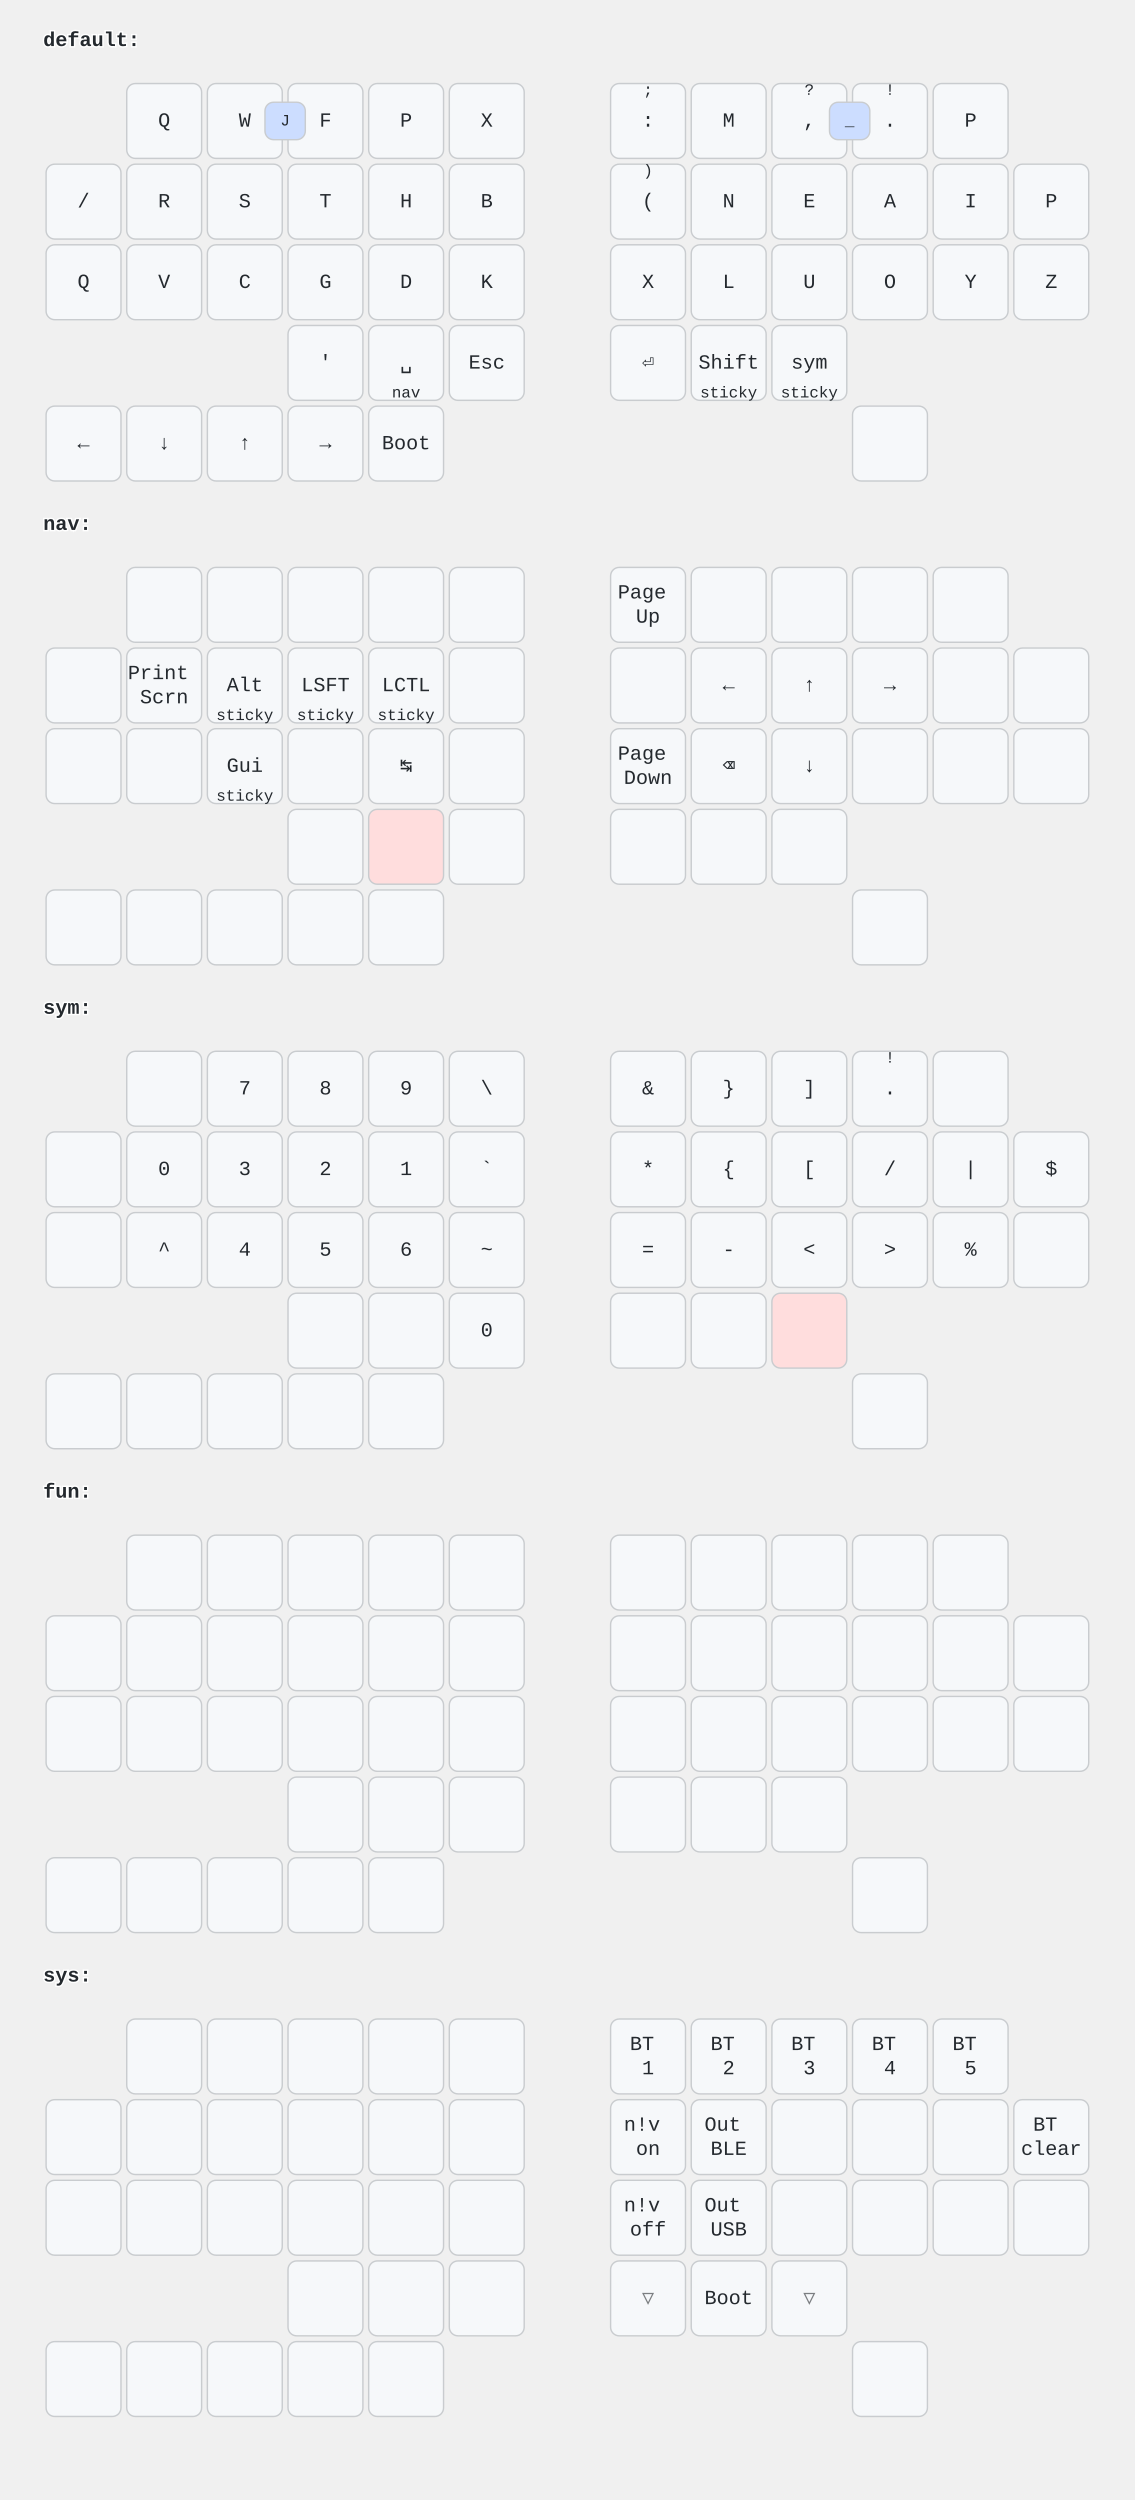
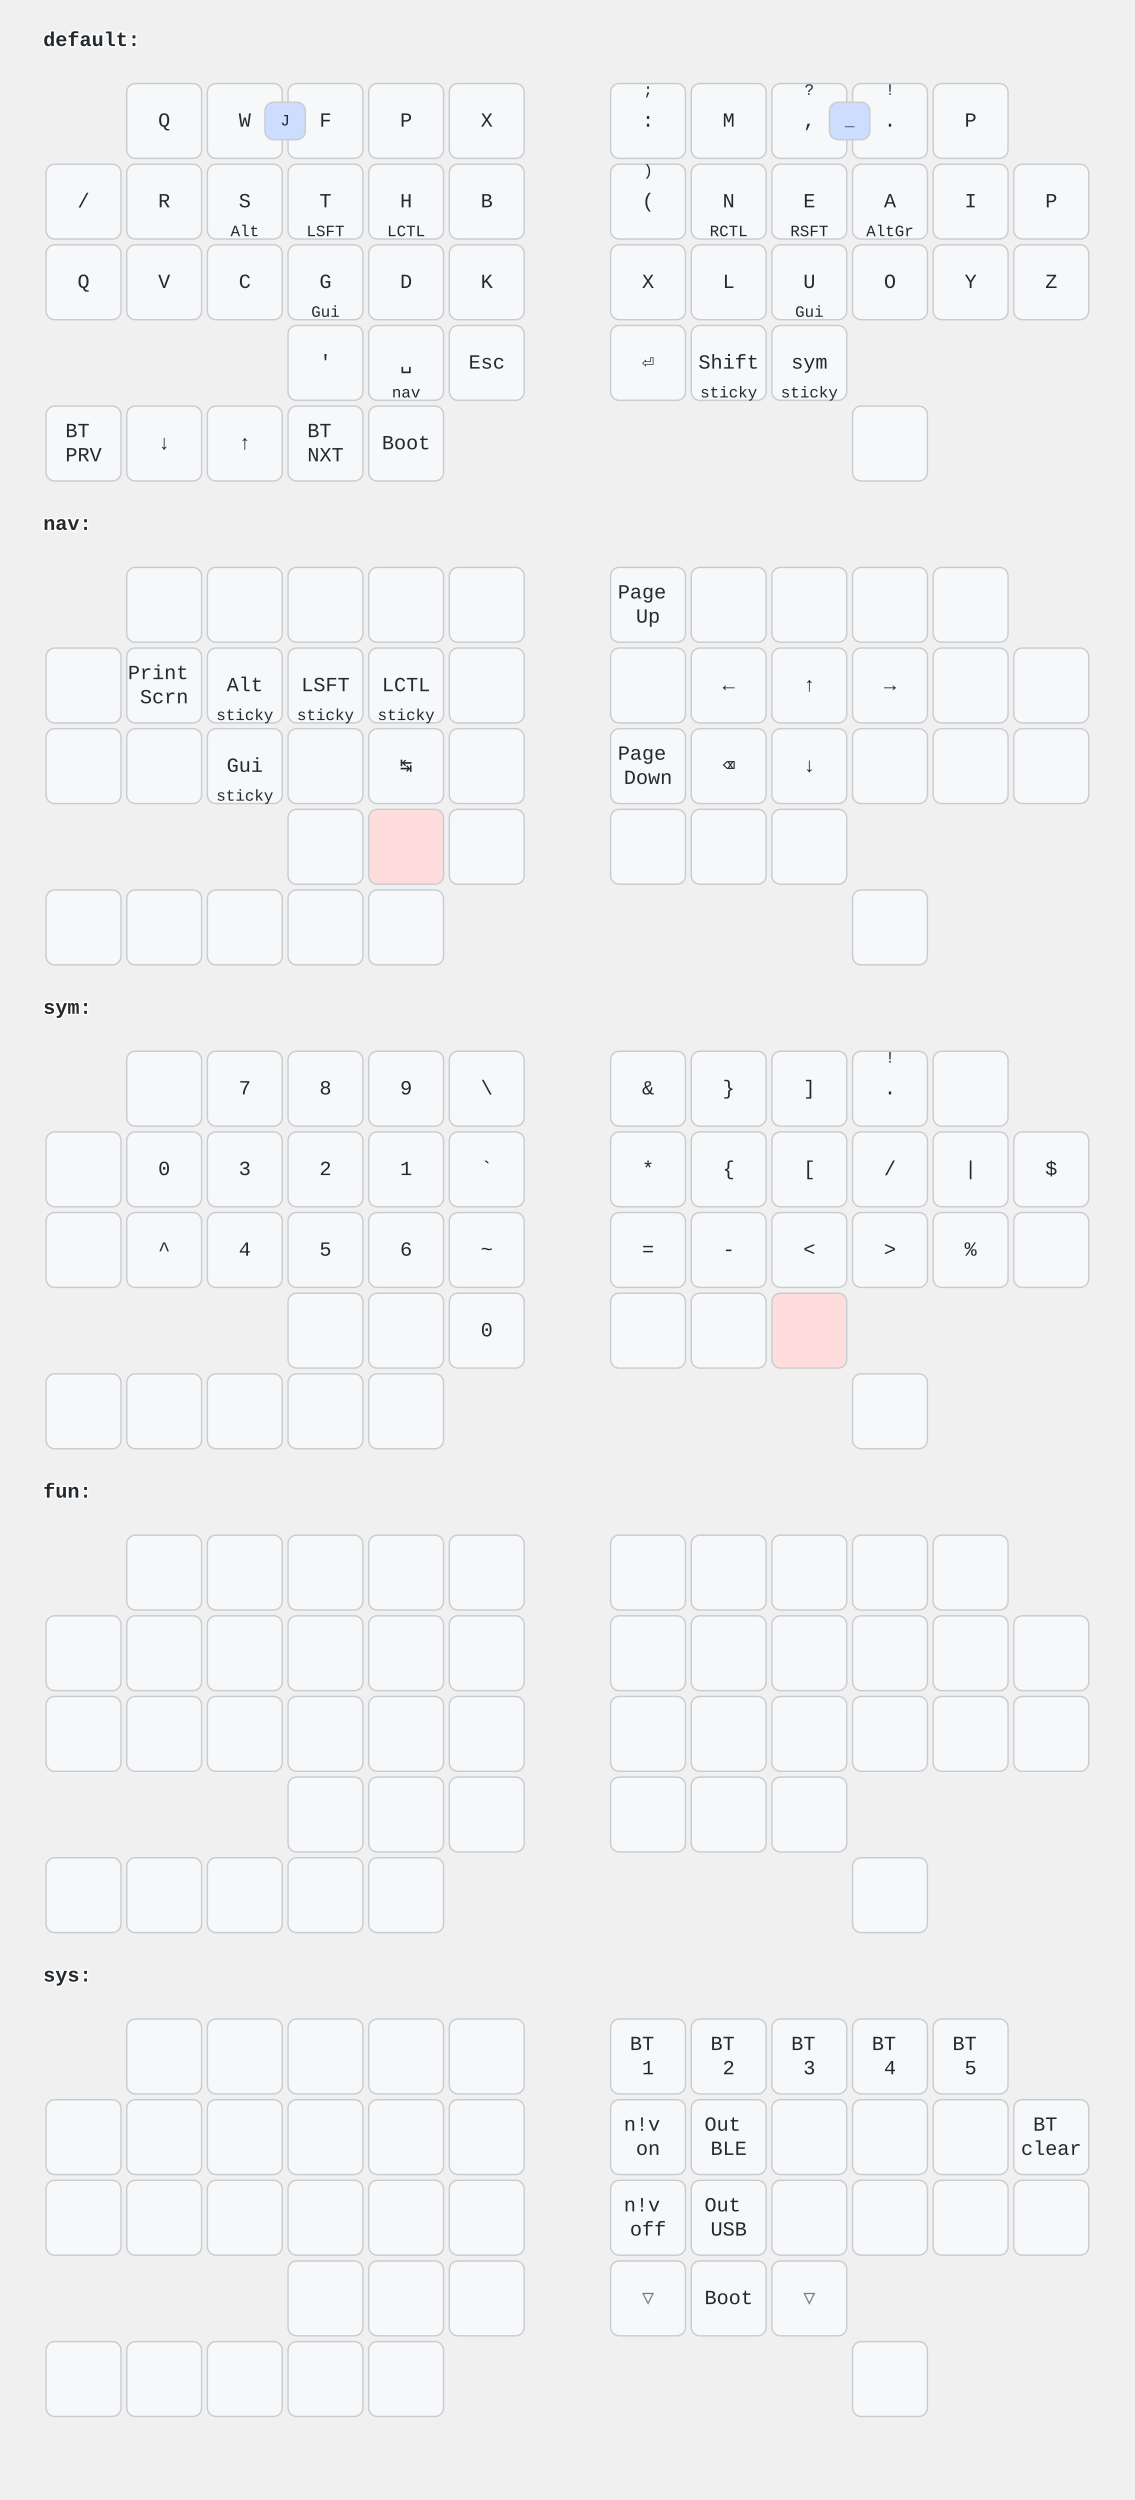
<svg xmlns="http://www.w3.org/2000/svg" width="788" height="1736" viewBox="0 0 788 1736" class="keymap">
  <style>/* inherit to force styles through use tags */
svg path {
    fill: inherit;
}

/* font and background color specifications */
svg.keymap {
    font-family: SFMono-Regular,Consolas,Liberation Mono,Menlo,monospace;
    font-size: 14px;
    font-kerning: normal;
    text-rendering: optimizeLegibility;
    fill: #24292e;
}

/* default key styling */
rect.key {
    fill: #f6f8fa;
}

rect.key, rect.combo {
    stroke: #c9cccf;
    stroke-width: 1;
}

/* default key side styling, only used is draw_key_sides is set */
rect.side {
    filter: brightness(90%);
}

/* color accent for combo boxes */
rect.combo, rect.combo-separate {
    fill: #cdf;
}

/* color accent for held keys */
rect.held, rect.combo.held {
    fill: #fdd;
}

/* color accent for ghost (optional) keys */
rect.ghost, rect.combo.ghost {
    stroke-dasharray: 4, 4;
    stroke-width: 2;
}

text {
    text-anchor: middle;
    dominant-baseline: middle;
}

/* styling for layer labels */
text.label {
    font-weight: bold;
    text-anchor: start;
    stroke: white;
    stroke-width: 2;
    paint-order: stroke;
}

/* styling for combo tap, and key hold/shifted label text */
text.combo, text.hold, text.shifted {
    font-size: 11px;
}

text.hold {
    text-anchor: middle;
    dominant-baseline: auto;
}

text.shifted {
    text-anchor: middle;
    dominant-baseline: hanging;
}

/* styling for hold/shifted label text in combo box */
text.combo.hold, text.combo.shifted {
    font-size: 8px;
}

/* lighter symbol for transparent keys */
text.trans {
    fill: #7b7e81;
}

/* styling for combo dendrons */
path.combo {
    stroke-width: 1;
    stroke: gray;
    fill: none;
}

/* Start Tabler Icons Cleanup */
/* cannot use height/width with glyphs */
.icon-tabler &gt; path {
    fill: inherit;
    stroke: inherit;
    stroke-width: 2;
}
/* hide tabler's default box */
.icon-tabler &gt; path[stroke="none"][fill="none"] {
    visibility: hidden;
}
/* End Tabler Icons Cleanup */
</style>
  <g transform="translate(30, 0)" class="layer-default">
    <text x="0" y="28" class="label">default:</text>
    <g transform="translate(0, 56)">
      <g transform="translate(84, 28)" class="key keypos-0">
        <rect rx="6" ry="6" x="-26" y="-26" width="52" height="52" class="key" />
        <text x="0" y="0" class="key tap">Q</text>
      </g>
      <g transform="translate(140, 28)" class="key keypos-1">
        <rect rx="6" ry="6" x="-26" y="-26" width="52" height="52" class="key" />
        <text x="0" y="0" class="key tap">W</text>
      </g>
      <g transform="translate(196, 28)" class="key keypos-2">
        <rect rx="6" ry="6" x="-26" y="-26" width="52" height="52" class="key" />
        <text x="0" y="0" class="key tap">F</text>
      </g>
      <g transform="translate(252, 28)" class="key keypos-3">
        <rect rx="6" ry="6" x="-26" y="-26" width="52" height="52" class="key" />
        <text x="0" y="0" class="key tap">P</text>
      </g>
      <g transform="translate(308, 28)" class="key keypos-4">
        <rect rx="6" ry="6" x="-26" y="-26" width="52" height="52" class="key" />
        <text x="0" y="0" class="key tap">X</text>
      </g>
      <g transform="translate(420, 28)" class="key keypos-5">
        <rect rx="6" ry="6" x="-26" y="-26" width="52" height="52" class="key" />
        <text x="0" y="0" class="key tap">:</text>
        <text x="0" y="-24" class="key shifted">;</text>
      </g>
      <g transform="translate(476, 28)" class="key keypos-6">
        <rect rx="6" ry="6" x="-26" y="-26" width="52" height="52" class="key" />
        <text x="0" y="0" class="key tap">M</text>
      </g>
      <g transform="translate(532, 28)" class="key keypos-7">
        <rect rx="6" ry="6" x="-26" y="-26" width="52" height="52" class="key" />
        <text x="0" y="0" class="key tap">,</text>
        <text x="0" y="-24" class="key shifted">?</text>
      </g>
      <g transform="translate(588, 28)" class="key keypos-8">
        <rect rx="6" ry="6" x="-26" y="-26" width="52" height="52" class="key" />
        <text x="0" y="0" class="key tap">.</text>
        <text x="0" y="-24" class="key shifted">!</text>
      </g>
      <g transform="translate(644, 28)" class="key keypos-9">
        <rect rx="6" ry="6" x="-26" y="-26" width="52" height="52" class="key" />
        <text x="0" y="0" class="key tap">P</text>
      </g>
      <g transform="translate(28, 84)" class="key keypos-10">
        <rect rx="6" ry="6" x="-26" y="-26" width="52" height="52" class="key" />
        <text x="0" y="0" class="key tap">/</text>
      </g>
      <g transform="translate(84, 84)" class="key keypos-11">
        <rect rx="6" ry="6" x="-26" y="-26" width="52" height="52" class="key" />
        <text x="0" y="0" class="key tap">R</text>
      </g>
      <g transform="translate(140, 84)" class="key keypos-12">
        <rect rx="6" ry="6" x="-26" y="-26" width="52" height="52" class="key" />
        <text x="0" y="0" class="key tap">S</text>
+         <text x="0" y="24" class="key hold">Alt</text>
      </g>
      <g transform="translate(196, 84)" class="key keypos-13">
        <rect rx="6" ry="6" x="-26" y="-26" width="52" height="52" class="key" />
        <text x="0" y="0" class="key tap">T</text>
+         <text x="0" y="24" class="key hold">LSFT</text>
      </g>
      <g transform="translate(252, 84)" class="key keypos-14">
        <rect rx="6" ry="6" x="-26" y="-26" width="52" height="52" class="key" />
        <text x="0" y="0" class="key tap">H</text>
+         <text x="0" y="24" class="key hold">LCTL</text>
      </g>
      <g transform="translate(308, 84)" class="key keypos-15">
        <rect rx="6" ry="6" x="-26" y="-26" width="52" height="52" class="key" />
        <text x="0" y="0" class="key tap">B</text>
      </g>
      <g transform="translate(420, 84)" class="key keypos-16">
        <rect rx="6" ry="6" x="-26" y="-26" width="52" height="52" class="key" />
        <text x="0" y="0" class="key tap">(</text>
        <text x="0" y="-24" class="key shifted">)</text>
      </g>
      <g transform="translate(476, 84)" class="key keypos-17">
        <rect rx="6" ry="6" x="-26" y="-26" width="52" height="52" class="key" />
        <text x="0" y="0" class="key tap">N</text>
+         <text x="0" y="24" class="key hold">RCTL</text>
      </g>
      <g transform="translate(532, 84)" class="key keypos-18">
        <rect rx="6" ry="6" x="-26" y="-26" width="52" height="52" class="key" />
        <text x="0" y="0" class="key tap">E</text>
+         <text x="0" y="24" class="key hold">RSFT</text>
      </g>
      <g transform="translate(588, 84)" class="key keypos-19">
        <rect rx="6" ry="6" x="-26" y="-26" width="52" height="52" class="key" />
        <text x="0" y="0" class="key tap">A</text>
+         <text x="0" y="24" class="key hold">AltGr</text>
      </g>
      <g transform="translate(644, 84)" class="key keypos-20">
        <rect rx="6" ry="6" x="-26" y="-26" width="52" height="52" class="key" />
        <text x="0" y="0" class="key tap">I</text>
      </g>
      <g transform="translate(700, 84)" class="key keypos-21">
        <rect rx="6" ry="6" x="-26" y="-26" width="52" height="52" class="key" />
        <text x="0" y="0" class="key tap">P</text>
      </g>
      <g transform="translate(28, 140)" class="key keypos-22">
        <rect rx="6" ry="6" x="-26" y="-26" width="52" height="52" class="key" />
        <text x="0" y="0" class="key tap">Q</text>
      </g>
      <g transform="translate(84, 140)" class="key keypos-23">
        <rect rx="6" ry="6" x="-26" y="-26" width="52" height="52" class="key" />
        <text x="0" y="0" class="key tap">V</text>
      </g>
      <g transform="translate(140, 140)" class="key keypos-24">
        <rect rx="6" ry="6" x="-26" y="-26" width="52" height="52" class="key" />
        <text x="0" y="0" class="key tap">C</text>
      </g>
      <g transform="translate(196, 140)" class="key keypos-25">
        <rect rx="6" ry="6" x="-26" y="-26" width="52" height="52" class="key" />
        <text x="0" y="0" class="key tap">G</text>
+         <text x="0" y="24" class="key hold">Gui</text>
      </g>
      <g transform="translate(252, 140)" class="key keypos-26">
        <rect rx="6" ry="6" x="-26" y="-26" width="52" height="52" class="key" />
        <text x="0" y="0" class="key tap">D</text>
      </g>
      <g transform="translate(308, 140)" class="key keypos-27">
        <rect rx="6" ry="6" x="-26" y="-26" width="52" height="52" class="key" />
        <text x="0" y="0" class="key tap">K</text>
      </g>
      <g transform="translate(420, 140)" class="key keypos-28">
        <rect rx="6" ry="6" x="-26" y="-26" width="52" height="52" class="key" />
        <text x="0" y="0" class="key tap">X</text>
      </g>
      <g transform="translate(476, 140)" class="key keypos-29">
        <rect rx="6" ry="6" x="-26" y="-26" width="52" height="52" class="key" />
        <text x="0" y="0" class="key tap">L</text>
      </g>
      <g transform="translate(532, 140)" class="key keypos-30">
        <rect rx="6" ry="6" x="-26" y="-26" width="52" height="52" class="key" />
        <text x="0" y="0" class="key tap">U</text>
+         <text x="0" y="24" class="key hold">Gui</text>
      </g>
      <g transform="translate(588, 140)" class="key keypos-31">
        <rect rx="6" ry="6" x="-26" y="-26" width="52" height="52" class="key" />
        <text x="0" y="0" class="key tap">O</text>
      </g>
      <g transform="translate(644, 140)" class="key keypos-32">
        <rect rx="6" ry="6" x="-26" y="-26" width="52" height="52" class="key" />
        <text x="0" y="0" class="key tap">Y</text>
      </g>
      <g transform="translate(700, 140)" class="key keypos-33">
        <rect rx="6" ry="6" x="-26" y="-26" width="52" height="52" class="key" />
        <text x="0" y="0" class="key tap">Z</text>
      </g>
      <g transform="translate(196, 196)" class="key keypos-34">
        <rect rx="6" ry="6" x="-26" y="-26" width="52" height="52" class="key" />
        <text x="0" y="0" class="key tap">'</text>
      </g>
      <g transform="translate(252, 196)" class="key keypos-35">
        <rect rx="6" ry="6" x="-26" y="-26" width="52" height="52" class="key" />
        <text x="0" y="0" class="key tap">␣</text>
        <text x="0" y="24" class="key hold">nav</text>
      </g>
      <g transform="translate(308, 196)" class="key keypos-36">
        <rect rx="6" ry="6" x="-26" y="-26" width="52" height="52" class="key" />
        <text x="0" y="0" class="key tap">Esc</text>
      </g>
      <g transform="translate(420, 196)" class="key keypos-37">
        <rect rx="6" ry="6" x="-26" y="-26" width="52" height="52" class="key" />
        <text x="0" y="0" class="key tap">⏎</text>
      </g>
      <g transform="translate(476, 196)" class="key keypos-38">
        <rect rx="6" ry="6" x="-26" y="-26" width="52" height="52" class="key" />
        <text x="0" y="0" class="key tap">Shift</text>
        <text x="0" y="24" class="key hold">sticky</text>
      </g>
      <g transform="translate(532, 196)" class="key keypos-39">
        <rect rx="6" ry="6" x="-26" y="-26" width="52" height="52" class="key" />
        <text x="0" y="0" class="key tap">sym</text>
        <text x="0" y="24" class="key hold">sticky</text>
      </g>
      <g transform="translate(28, 252)" class="key keypos-40">
        <rect rx="6" ry="6" x="-26" y="-26" width="52" height="52" class="key" />
-         <text x="0" y="0" class="key tap">←</text>
+         <text x="0" y="0" class="key tap">
+           <tspan x="0" dy="-0.6em">BT</tspan>
+           <tspan x="0" dy="1.2em">PRV</tspan>
+         </text>
      </g>
      <g transform="translate(84, 252)" class="key keypos-41">
        <rect rx="6" ry="6" x="-26" y="-26" width="52" height="52" class="key" />
        <text x="0" y="0" class="key tap">↓</text>
      </g>
      <g transform="translate(140, 252)" class="key keypos-42">
        <rect rx="6" ry="6" x="-26" y="-26" width="52" height="52" class="key" />
        <text x="0" y="0" class="key tap">↑</text>
      </g>
      <g transform="translate(196, 252)" class="key keypos-43">
        <rect rx="6" ry="6" x="-26" y="-26" width="52" height="52" class="key" />
-         <text x="0" y="0" class="key tap">→</text>
+         <text x="0" y="0" class="key tap">
+           <tspan x="0" dy="-0.6em">BT</tspan>
+           <tspan x="0" dy="1.2em">NXT</tspan>
+         </text>
      </g>
      <g transform="translate(252, 252)" class="key keypos-44">
        <rect rx="6" ry="6" x="-26" y="-26" width="52" height="52" class="key" />
        <text x="0" y="0" class="key tap">Boot</text>
      </g>
      <g transform="translate(588, 252)" class="key keypos-45">
        <rect rx="6" ry="6" x="-26" y="-26" width="52" height="52" class="key" />
      </g>
      <g class="combo combopos-0">
        <rect rx="6" ry="6" x="154" y="15" width="28" height="26" class="combo" />
        <text x="168" y="28" class="combo tap">J</text>
      </g>
      <g class="combo combopos-1">
        <rect rx="6" ry="6" x="546" y="15" width="28" height="26" class="combo" />
        <text x="560" y="28" class="combo tap">_</text>
      </g>
    </g>
  </g>
  <g transform="translate(30, 336)" class="layer-nav">
    <text x="0" y="28" class="label">nav:</text>
    <g transform="translate(0, 56)">
      <g transform="translate(84, 28)" class="key keypos-0">
        <rect rx="6" ry="6" x="-26" y="-26" width="52" height="52" class="key" />
      </g>
      <g transform="translate(140, 28)" class="key keypos-1">
        <rect rx="6" ry="6" x="-26" y="-26" width="52" height="52" class="key" />
      </g>
      <g transform="translate(196, 28)" class="key keypos-2">
        <rect rx="6" ry="6" x="-26" y="-26" width="52" height="52" class="key" />
      </g>
      <g transform="translate(252, 28)" class="key keypos-3">
        <rect rx="6" ry="6" x="-26" y="-26" width="52" height="52" class="key" />
      </g>
      <g transform="translate(308, 28)" class="key keypos-4">
        <rect rx="6" ry="6" x="-26" y="-26" width="52" height="52" class="key" />
      </g>
      <g transform="translate(420, 28)" class="key keypos-5">
        <rect rx="6" ry="6" x="-26" y="-26" width="52" height="52" class="key" />
        <text x="0" y="0" class="key tap">
          <tspan x="0" dy="-0.6em">Page</tspan>
          <tspan x="0" dy="1.2em">Up</tspan>
        </text>
      </g>
      <g transform="translate(476, 28)" class="key keypos-6">
        <rect rx="6" ry="6" x="-26" y="-26" width="52" height="52" class="key" />
      </g>
      <g transform="translate(532, 28)" class="key keypos-7">
        <rect rx="6" ry="6" x="-26" y="-26" width="52" height="52" class="key" />
      </g>
      <g transform="translate(588, 28)" class="key keypos-8">
        <rect rx="6" ry="6" x="-26" y="-26" width="52" height="52" class="key" />
      </g>
      <g transform="translate(644, 28)" class="key keypos-9">
        <rect rx="6" ry="6" x="-26" y="-26" width="52" height="52" class="key" />
      </g>
      <g transform="translate(28, 84)" class="key keypos-10">
        <rect rx="6" ry="6" x="-26" y="-26" width="52" height="52" class="key" />
      </g>
      <g transform="translate(84, 84)" class="key keypos-11">
        <rect rx="6" ry="6" x="-26" y="-26" width="52" height="52" class="key" />
        <text x="0" y="0" class="key tap">
          <tspan x="0" dy="-0.6em">Print</tspan>
          <tspan x="0" dy="1.2em">Scrn</tspan>
        </text>
      </g>
      <g transform="translate(140, 84)" class="key keypos-12">
        <rect rx="6" ry="6" x="-26" y="-26" width="52" height="52" class="key" />
        <text x="0" y="0" class="key tap">Alt</text>
        <text x="0" y="24" class="key hold">sticky</text>
      </g>
      <g transform="translate(196, 84)" class="key keypos-13">
        <rect rx="6" ry="6" x="-26" y="-26" width="52" height="52" class="key" />
        <text x="0" y="0" class="key tap">LSFT</text>
        <text x="0" y="24" class="key hold">sticky</text>
      </g>
      <g transform="translate(252, 84)" class="key keypos-14">
        <rect rx="6" ry="6" x="-26" y="-26" width="52" height="52" class="key" />
        <text x="0" y="0" class="key tap">LCTL</text>
        <text x="0" y="24" class="key hold">sticky</text>
      </g>
      <g transform="translate(308, 84)" class="key keypos-15">
        <rect rx="6" ry="6" x="-26" y="-26" width="52" height="52" class="key" />
      </g>
      <g transform="translate(420, 84)" class="key keypos-16">
        <rect rx="6" ry="6" x="-26" y="-26" width="52" height="52" class="key" />
      </g>
      <g transform="translate(476, 84)" class="key keypos-17">
        <rect rx="6" ry="6" x="-26" y="-26" width="52" height="52" class="key" />
        <text x="0" y="0" class="key tap">←</text>
      </g>
      <g transform="translate(532, 84)" class="key keypos-18">
        <rect rx="6" ry="6" x="-26" y="-26" width="52" height="52" class="key" />
        <text x="0" y="0" class="key tap">↑</text>
      </g>
      <g transform="translate(588, 84)" class="key keypos-19">
        <rect rx="6" ry="6" x="-26" y="-26" width="52" height="52" class="key" />
        <text x="0" y="0" class="key tap">→</text>
      </g>
      <g transform="translate(644, 84)" class="key keypos-20">
        <rect rx="6" ry="6" x="-26" y="-26" width="52" height="52" class="key" />
      </g>
      <g transform="translate(700, 84)" class="key keypos-21">
        <rect rx="6" ry="6" x="-26" y="-26" width="52" height="52" class="key" />
      </g>
      <g transform="translate(28, 140)" class="key keypos-22">
        <rect rx="6" ry="6" x="-26" y="-26" width="52" height="52" class="key" />
      </g>
      <g transform="translate(84, 140)" class="key keypos-23">
        <rect rx="6" ry="6" x="-26" y="-26" width="52" height="52" class="key" />
      </g>
      <g transform="translate(140, 140)" class="key keypos-24">
        <rect rx="6" ry="6" x="-26" y="-26" width="52" height="52" class="key" />
        <text x="0" y="0" class="key tap">Gui</text>
        <text x="0" y="24" class="key hold">sticky</text>
      </g>
      <g transform="translate(196, 140)" class="key keypos-25">
        <rect rx="6" ry="6" x="-26" y="-26" width="52" height="52" class="key" />
      </g>
      <g transform="translate(252, 140)" class="key keypos-26">
        <rect rx="6" ry="6" x="-26" y="-26" width="52" height="52" class="key" />
        <text x="0" y="0" class="key tap">↹</text>
      </g>
      <g transform="translate(308, 140)" class="key keypos-27">
        <rect rx="6" ry="6" x="-26" y="-26" width="52" height="52" class="key" />
      </g>
      <g transform="translate(420, 140)" class="key keypos-28">
        <rect rx="6" ry="6" x="-26" y="-26" width="52" height="52" class="key" />
        <text x="0" y="0" class="key tap">
          <tspan x="0" dy="-0.6em">Page</tspan>
          <tspan x="0" dy="1.2em">Down</tspan>
        </text>
      </g>
      <g transform="translate(476, 140)" class="key keypos-29">
        <rect rx="6" ry="6" x="-26" y="-26" width="52" height="52" class="key" />
        <text x="0" y="0" class="key tap">⌫</text>
      </g>
      <g transform="translate(532, 140)" class="key keypos-30">
        <rect rx="6" ry="6" x="-26" y="-26" width="52" height="52" class="key" />
        <text x="0" y="0" class="key tap">↓</text>
      </g>
      <g transform="translate(588, 140)" class="key keypos-31">
        <rect rx="6" ry="6" x="-26" y="-26" width="52" height="52" class="key" />
      </g>
      <g transform="translate(644, 140)" class="key keypos-32">
        <rect rx="6" ry="6" x="-26" y="-26" width="52" height="52" class="key" />
      </g>
      <g transform="translate(700, 140)" class="key keypos-33">
        <rect rx="6" ry="6" x="-26" y="-26" width="52" height="52" class="key" />
      </g>
      <g transform="translate(196, 196)" class="key keypos-34">
        <rect rx="6" ry="6" x="-26" y="-26" width="52" height="52" class="key" />
      </g>
      <g transform="translate(252, 196)" class="key held keypos-35">
        <rect rx="6" ry="6" x="-26" y="-26" width="52" height="52" class="key held" />
      </g>
      <g transform="translate(308, 196)" class="key keypos-36">
        <rect rx="6" ry="6" x="-26" y="-26" width="52" height="52" class="key" />
      </g>
      <g transform="translate(420, 196)" class="key keypos-37">
        <rect rx="6" ry="6" x="-26" y="-26" width="52" height="52" class="key" />
      </g>
      <g transform="translate(476, 196)" class="key keypos-38">
        <rect rx="6" ry="6" x="-26" y="-26" width="52" height="52" class="key" />
      </g>
      <g transform="translate(532, 196)" class="key keypos-39">
        <rect rx="6" ry="6" x="-26" y="-26" width="52" height="52" class="key" />
      </g>
      <g transform="translate(28, 252)" class="key keypos-40">
        <rect rx="6" ry="6" x="-26" y="-26" width="52" height="52" class="key" />
      </g>
      <g transform="translate(84, 252)" class="key keypos-41">
        <rect rx="6" ry="6" x="-26" y="-26" width="52" height="52" class="key" />
      </g>
      <g transform="translate(140, 252)" class="key keypos-42">
        <rect rx="6" ry="6" x="-26" y="-26" width="52" height="52" class="key" />
      </g>
      <g transform="translate(196, 252)" class="key keypos-43">
        <rect rx="6" ry="6" x="-26" y="-26" width="52" height="52" class="key" />
      </g>
      <g transform="translate(252, 252)" class="key keypos-44">
        <rect rx="6" ry="6" x="-26" y="-26" width="52" height="52" class="key" />
      </g>
      <g transform="translate(588, 252)" class="key keypos-45">
        <rect rx="6" ry="6" x="-26" y="-26" width="52" height="52" class="key" />
      </g>
    </g>
  </g>
  <g transform="translate(30, 672)" class="layer-sym">
    <text x="0" y="28" class="label">sym:</text>
    <g transform="translate(0, 56)">
      <g transform="translate(84, 28)" class="key keypos-0">
        <rect rx="6" ry="6" x="-26" y="-26" width="52" height="52" class="key" />
      </g>
      <g transform="translate(140, 28)" class="key keypos-1">
        <rect rx="6" ry="6" x="-26" y="-26" width="52" height="52" class="key" />
        <text x="0" y="0" class="key tap">7</text>
      </g>
      <g transform="translate(196, 28)" class="key keypos-2">
        <rect rx="6" ry="6" x="-26" y="-26" width="52" height="52" class="key" />
        <text x="0" y="0" class="key tap">8</text>
      </g>
      <g transform="translate(252, 28)" class="key keypos-3">
        <rect rx="6" ry="6" x="-26" y="-26" width="52" height="52" class="key" />
        <text x="0" y="0" class="key tap">9</text>
      </g>
      <g transform="translate(308, 28)" class="key keypos-4">
        <rect rx="6" ry="6" x="-26" y="-26" width="52" height="52" class="key" />
        <text x="0" y="0" class="key tap">\</text>
      </g>
      <g transform="translate(420, 28)" class="key keypos-5">
        <rect rx="6" ry="6" x="-26" y="-26" width="52" height="52" class="key" />
        <text x="0" y="0" class="key tap">&amp;</text>
      </g>
      <g transform="translate(476, 28)" class="key keypos-6">
        <rect rx="6" ry="6" x="-26" y="-26" width="52" height="52" class="key" />
        <text x="0" y="0" class="key tap">}</text>
      </g>
      <g transform="translate(532, 28)" class="key keypos-7">
        <rect rx="6" ry="6" x="-26" y="-26" width="52" height="52" class="key" />
        <text x="0" y="0" class="key tap">]</text>
      </g>
      <g transform="translate(588, 28)" class="key keypos-8">
        <rect rx="6" ry="6" x="-26" y="-26" width="52" height="52" class="key" />
        <text x="0" y="0" class="key tap">.</text>
        <text x="0" y="-24" class="key shifted">!</text>
      </g>
      <g transform="translate(644, 28)" class="key keypos-9">
        <rect rx="6" ry="6" x="-26" y="-26" width="52" height="52" class="key" />
      </g>
      <g transform="translate(28, 84)" class="key keypos-10">
        <rect rx="6" ry="6" x="-26" y="-26" width="52" height="52" class="key" />
      </g>
      <g transform="translate(84, 84)" class="key keypos-11">
        <rect rx="6" ry="6" x="-26" y="-26" width="52" height="52" class="key" />
        <text x="0" y="0" class="key tap">0</text>
      </g>
      <g transform="translate(140, 84)" class="key keypos-12">
        <rect rx="6" ry="6" x="-26" y="-26" width="52" height="52" class="key" />
        <text x="0" y="0" class="key tap">3</text>
      </g>
      <g transform="translate(196, 84)" class="key keypos-13">
        <rect rx="6" ry="6" x="-26" y="-26" width="52" height="52" class="key" />
        <text x="0" y="0" class="key tap">2</text>
      </g>
      <g transform="translate(252, 84)" class="key keypos-14">
        <rect rx="6" ry="6" x="-26" y="-26" width="52" height="52" class="key" />
        <text x="0" y="0" class="key tap">1</text>
      </g>
      <g transform="translate(308, 84)" class="key keypos-15">
        <rect rx="6" ry="6" x="-26" y="-26" width="52" height="52" class="key" />
        <text x="0" y="0" class="key tap">`</text>
      </g>
      <g transform="translate(420, 84)" class="key keypos-16">
        <rect rx="6" ry="6" x="-26" y="-26" width="52" height="52" class="key" />
        <text x="0" y="0" class="key tap">*</text>
      </g>
      <g transform="translate(476, 84)" class="key keypos-17">
        <rect rx="6" ry="6" x="-26" y="-26" width="52" height="52" class="key" />
        <text x="0" y="0" class="key tap">{</text>
      </g>
      <g transform="translate(532, 84)" class="key keypos-18">
        <rect rx="6" ry="6" x="-26" y="-26" width="52" height="52" class="key" />
        <text x="0" y="0" class="key tap">[</text>
      </g>
      <g transform="translate(588, 84)" class="key keypos-19">
        <rect rx="6" ry="6" x="-26" y="-26" width="52" height="52" class="key" />
        <text x="0" y="0" class="key tap">/</text>
      </g>
      <g transform="translate(644, 84)" class="key keypos-20">
        <rect rx="6" ry="6" x="-26" y="-26" width="52" height="52" class="key" />
        <text x="0" y="0" class="key tap">|</text>
      </g>
      <g transform="translate(700, 84)" class="key keypos-21">
        <rect rx="6" ry="6" x="-26" y="-26" width="52" height="52" class="key" />
        <text x="0" y="0" class="key tap">$</text>
      </g>
      <g transform="translate(28, 140)" class="key keypos-22">
        <rect rx="6" ry="6" x="-26" y="-26" width="52" height="52" class="key" />
      </g>
      <g transform="translate(84, 140)" class="key keypos-23">
        <rect rx="6" ry="6" x="-26" y="-26" width="52" height="52" class="key" />
        <text x="0" y="0" class="key tap">^</text>
      </g>
      <g transform="translate(140, 140)" class="key keypos-24">
        <rect rx="6" ry="6" x="-26" y="-26" width="52" height="52" class="key" />
        <text x="0" y="0" class="key tap">4</text>
      </g>
      <g transform="translate(196, 140)" class="key keypos-25">
        <rect rx="6" ry="6" x="-26" y="-26" width="52" height="52" class="key" />
        <text x="0" y="0" class="key tap">5</text>
      </g>
      <g transform="translate(252, 140)" class="key keypos-26">
        <rect rx="6" ry="6" x="-26" y="-26" width="52" height="52" class="key" />
        <text x="0" y="0" class="key tap">6</text>
      </g>
      <g transform="translate(308, 140)" class="key keypos-27">
        <rect rx="6" ry="6" x="-26" y="-26" width="52" height="52" class="key" />
        <text x="0" y="0" class="key tap">~</text>
      </g>
      <g transform="translate(420, 140)" class="key keypos-28">
        <rect rx="6" ry="6" x="-26" y="-26" width="52" height="52" class="key" />
        <text x="0" y="0" class="key tap">=</text>
      </g>
      <g transform="translate(476, 140)" class="key keypos-29">
        <rect rx="6" ry="6" x="-26" y="-26" width="52" height="52" class="key" />
        <text x="0" y="0" class="key tap">-</text>
      </g>
      <g transform="translate(532, 140)" class="key keypos-30">
        <rect rx="6" ry="6" x="-26" y="-26" width="52" height="52" class="key" />
        <text x="0" y="0" class="key tap">&lt;</text>
      </g>
      <g transform="translate(588, 140)" class="key keypos-31">
        <rect rx="6" ry="6" x="-26" y="-26" width="52" height="52" class="key" />
        <text x="0" y="0" class="key tap">&gt;</text>
      </g>
      <g transform="translate(644, 140)" class="key keypos-32">
        <rect rx="6" ry="6" x="-26" y="-26" width="52" height="52" class="key" />
        <text x="0" y="0" class="key tap">%</text>
      </g>
      <g transform="translate(700, 140)" class="key keypos-33">
        <rect rx="6" ry="6" x="-26" y="-26" width="52" height="52" class="key" />
      </g>
      <g transform="translate(196, 196)" class="key keypos-34">
        <rect rx="6" ry="6" x="-26" y="-26" width="52" height="52" class="key" />
      </g>
      <g transform="translate(252, 196)" class="key keypos-35">
        <rect rx="6" ry="6" x="-26" y="-26" width="52" height="52" class="key" />
      </g>
      <g transform="translate(308, 196)" class="key keypos-36">
        <rect rx="6" ry="6" x="-26" y="-26" width="52" height="52" class="key" />
        <text x="0" y="0" class="key tap">0</text>
      </g>
      <g transform="translate(420, 196)" class="key keypos-37">
        <rect rx="6" ry="6" x="-26" y="-26" width="52" height="52" class="key" />
      </g>
      <g transform="translate(476, 196)" class="key keypos-38">
        <rect rx="6" ry="6" x="-26" y="-26" width="52" height="52" class="key" />
      </g>
      <g transform="translate(532, 196)" class="key held keypos-39">
        <rect rx="6" ry="6" x="-26" y="-26" width="52" height="52" class="key held" />
      </g>
      <g transform="translate(28, 252)" class="key keypos-40">
        <rect rx="6" ry="6" x="-26" y="-26" width="52" height="52" class="key" />
      </g>
      <g transform="translate(84, 252)" class="key keypos-41">
        <rect rx="6" ry="6" x="-26" y="-26" width="52" height="52" class="key" />
      </g>
      <g transform="translate(140, 252)" class="key keypos-42">
        <rect rx="6" ry="6" x="-26" y="-26" width="52" height="52" class="key" />
      </g>
      <g transform="translate(196, 252)" class="key keypos-43">
        <rect rx="6" ry="6" x="-26" y="-26" width="52" height="52" class="key" />
      </g>
      <g transform="translate(252, 252)" class="key keypos-44">
        <rect rx="6" ry="6" x="-26" y="-26" width="52" height="52" class="key" />
      </g>
      <g transform="translate(588, 252)" class="key keypos-45">
        <rect rx="6" ry="6" x="-26" y="-26" width="52" height="52" class="key" />
      </g>
    </g>
  </g>
  <g transform="translate(30, 1008)" class="layer-fun">
    <text x="0" y="28" class="label">fun:</text>
    <g transform="translate(0, 56)">
      <g transform="translate(84, 28)" class="key keypos-0">
        <rect rx="6" ry="6" x="-26" y="-26" width="52" height="52" class="key" />
      </g>
      <g transform="translate(140, 28)" class="key keypos-1">
        <rect rx="6" ry="6" x="-26" y="-26" width="52" height="52" class="key" />
      </g>
      <g transform="translate(196, 28)" class="key keypos-2">
        <rect rx="6" ry="6" x="-26" y="-26" width="52" height="52" class="key" />
      </g>
      <g transform="translate(252, 28)" class="key keypos-3">
        <rect rx="6" ry="6" x="-26" y="-26" width="52" height="52" class="key" />
      </g>
      <g transform="translate(308, 28)" class="key keypos-4">
        <rect rx="6" ry="6" x="-26" y="-26" width="52" height="52" class="key" />
      </g>
      <g transform="translate(420, 28)" class="key keypos-5">
        <rect rx="6" ry="6" x="-26" y="-26" width="52" height="52" class="key" />
      </g>
      <g transform="translate(476, 28)" class="key keypos-6">
        <rect rx="6" ry="6" x="-26" y="-26" width="52" height="52" class="key" />
      </g>
      <g transform="translate(532, 28)" class="key keypos-7">
        <rect rx="6" ry="6" x="-26" y="-26" width="52" height="52" class="key" />
      </g>
      <g transform="translate(588, 28)" class="key keypos-8">
        <rect rx="6" ry="6" x="-26" y="-26" width="52" height="52" class="key" />
      </g>
      <g transform="translate(644, 28)" class="key keypos-9">
        <rect rx="6" ry="6" x="-26" y="-26" width="52" height="52" class="key" />
      </g>
      <g transform="translate(28, 84)" class="key keypos-10">
        <rect rx="6" ry="6" x="-26" y="-26" width="52" height="52" class="key" />
      </g>
      <g transform="translate(84, 84)" class="key keypos-11">
        <rect rx="6" ry="6" x="-26" y="-26" width="52" height="52" class="key" />
      </g>
      <g transform="translate(140, 84)" class="key keypos-12">
        <rect rx="6" ry="6" x="-26" y="-26" width="52" height="52" class="key" />
      </g>
      <g transform="translate(196, 84)" class="key keypos-13">
        <rect rx="6" ry="6" x="-26" y="-26" width="52" height="52" class="key" />
      </g>
      <g transform="translate(252, 84)" class="key keypos-14">
        <rect rx="6" ry="6" x="-26" y="-26" width="52" height="52" class="key" />
      </g>
      <g transform="translate(308, 84)" class="key keypos-15">
        <rect rx="6" ry="6" x="-26" y="-26" width="52" height="52" class="key" />
      </g>
      <g transform="translate(420, 84)" class="key keypos-16">
        <rect rx="6" ry="6" x="-26" y="-26" width="52" height="52" class="key" />
      </g>
      <g transform="translate(476, 84)" class="key keypos-17">
        <rect rx="6" ry="6" x="-26" y="-26" width="52" height="52" class="key" />
      </g>
      <g transform="translate(532, 84)" class="key keypos-18">
        <rect rx="6" ry="6" x="-26" y="-26" width="52" height="52" class="key" />
      </g>
      <g transform="translate(588, 84)" class="key keypos-19">
        <rect rx="6" ry="6" x="-26" y="-26" width="52" height="52" class="key" />
      </g>
      <g transform="translate(644, 84)" class="key keypos-20">
        <rect rx="6" ry="6" x="-26" y="-26" width="52" height="52" class="key" />
      </g>
      <g transform="translate(700, 84)" class="key keypos-21">
        <rect rx="6" ry="6" x="-26" y="-26" width="52" height="52" class="key" />
      </g>
      <g transform="translate(28, 140)" class="key keypos-22">
        <rect rx="6" ry="6" x="-26" y="-26" width="52" height="52" class="key" />
      </g>
      <g transform="translate(84, 140)" class="key keypos-23">
        <rect rx="6" ry="6" x="-26" y="-26" width="52" height="52" class="key" />
      </g>
      <g transform="translate(140, 140)" class="key keypos-24">
        <rect rx="6" ry="6" x="-26" y="-26" width="52" height="52" class="key" />
      </g>
      <g transform="translate(196, 140)" class="key keypos-25">
        <rect rx="6" ry="6" x="-26" y="-26" width="52" height="52" class="key" />
      </g>
      <g transform="translate(252, 140)" class="key keypos-26">
        <rect rx="6" ry="6" x="-26" y="-26" width="52" height="52" class="key" />
      </g>
      <g transform="translate(308, 140)" class="key keypos-27">
        <rect rx="6" ry="6" x="-26" y="-26" width="52" height="52" class="key" />
      </g>
      <g transform="translate(420, 140)" class="key keypos-28">
        <rect rx="6" ry="6" x="-26" y="-26" width="52" height="52" class="key" />
      </g>
      <g transform="translate(476, 140)" class="key keypos-29">
        <rect rx="6" ry="6" x="-26" y="-26" width="52" height="52" class="key" />
      </g>
      <g transform="translate(532, 140)" class="key keypos-30">
        <rect rx="6" ry="6" x="-26" y="-26" width="52" height="52" class="key" />
      </g>
      <g transform="translate(588, 140)" class="key keypos-31">
        <rect rx="6" ry="6" x="-26" y="-26" width="52" height="52" class="key" />
      </g>
      <g transform="translate(644, 140)" class="key keypos-32">
        <rect rx="6" ry="6" x="-26" y="-26" width="52" height="52" class="key" />
      </g>
      <g transform="translate(700, 140)" class="key keypos-33">
        <rect rx="6" ry="6" x="-26" y="-26" width="52" height="52" class="key" />
      </g>
      <g transform="translate(196, 196)" class="key keypos-34">
        <rect rx="6" ry="6" x="-26" y="-26" width="52" height="52" class="key" />
      </g>
      <g transform="translate(252, 196)" class="key keypos-35">
        <rect rx="6" ry="6" x="-26" y="-26" width="52" height="52" class="key" />
      </g>
      <g transform="translate(308, 196)" class="key keypos-36">
        <rect rx="6" ry="6" x="-26" y="-26" width="52" height="52" class="key" />
      </g>
      <g transform="translate(420, 196)" class="key keypos-37">
        <rect rx="6" ry="6" x="-26" y="-26" width="52" height="52" class="key" />
      </g>
      <g transform="translate(476, 196)" class="key keypos-38">
        <rect rx="6" ry="6" x="-26" y="-26" width="52" height="52" class="key" />
      </g>
      <g transform="translate(532, 196)" class="key keypos-39">
        <rect rx="6" ry="6" x="-26" y="-26" width="52" height="52" class="key" />
      </g>
      <g transform="translate(28, 252)" class="key keypos-40">
        <rect rx="6" ry="6" x="-26" y="-26" width="52" height="52" class="key" />
      </g>
      <g transform="translate(84, 252)" class="key keypos-41">
        <rect rx="6" ry="6" x="-26" y="-26" width="52" height="52" class="key" />
      </g>
      <g transform="translate(140, 252)" class="key keypos-42">
        <rect rx="6" ry="6" x="-26" y="-26" width="52" height="52" class="key" />
      </g>
      <g transform="translate(196, 252)" class="key keypos-43">
        <rect rx="6" ry="6" x="-26" y="-26" width="52" height="52" class="key" />
      </g>
      <g transform="translate(252, 252)" class="key keypos-44">
        <rect rx="6" ry="6" x="-26" y="-26" width="52" height="52" class="key" />
      </g>
      <g transform="translate(588, 252)" class="key keypos-45">
        <rect rx="6" ry="6" x="-26" y="-26" width="52" height="52" class="key" />
      </g>
    </g>
  </g>
  <g transform="translate(30, 1344)" class="layer-sys">
    <text x="0" y="28" class="label">sys:</text>
    <g transform="translate(0, 56)">
      <g transform="translate(84, 28)" class="key keypos-0">
        <rect rx="6" ry="6" x="-26" y="-26" width="52" height="52" class="key" />
      </g>
      <g transform="translate(140, 28)" class="key keypos-1">
        <rect rx="6" ry="6" x="-26" y="-26" width="52" height="52" class="key" />
      </g>
      <g transform="translate(196, 28)" class="key keypos-2">
        <rect rx="6" ry="6" x="-26" y="-26" width="52" height="52" class="key" />
      </g>
      <g transform="translate(252, 28)" class="key keypos-3">
        <rect rx="6" ry="6" x="-26" y="-26" width="52" height="52" class="key" />
      </g>
      <g transform="translate(308, 28)" class="key keypos-4">
        <rect rx="6" ry="6" x="-26" y="-26" width="52" height="52" class="key" />
      </g>
      <g transform="translate(420, 28)" class="key keypos-5">
        <rect rx="6" ry="6" x="-26" y="-26" width="52" height="52" class="key" />
        <text x="0" y="0" class="key tap">
          <tspan x="0" dy="-0.6em">BT</tspan>
          <tspan x="0" dy="1.2em">1</tspan>
        </text>
      </g>
      <g transform="translate(476, 28)" class="key keypos-6">
        <rect rx="6" ry="6" x="-26" y="-26" width="52" height="52" class="key" />
        <text x="0" y="0" class="key tap">
          <tspan x="0" dy="-0.6em">BT</tspan>
          <tspan x="0" dy="1.2em">2</tspan>
        </text>
      </g>
      <g transform="translate(532, 28)" class="key keypos-7">
        <rect rx="6" ry="6" x="-26" y="-26" width="52" height="52" class="key" />
        <text x="0" y="0" class="key tap">
          <tspan x="0" dy="-0.6em">BT</tspan>
          <tspan x="0" dy="1.2em">3</tspan>
        </text>
      </g>
      <g transform="translate(588, 28)" class="key keypos-8">
        <rect rx="6" ry="6" x="-26" y="-26" width="52" height="52" class="key" />
        <text x="0" y="0" class="key tap">
          <tspan x="0" dy="-0.6em">BT</tspan>
          <tspan x="0" dy="1.2em">4</tspan>
        </text>
      </g>
      <g transform="translate(644, 28)" class="key keypos-9">
        <rect rx="6" ry="6" x="-26" y="-26" width="52" height="52" class="key" />
        <text x="0" y="0" class="key tap">
          <tspan x="0" dy="-0.6em">BT</tspan>
          <tspan x="0" dy="1.2em">5</tspan>
        </text>
      </g>
      <g transform="translate(28, 84)" class="key keypos-10">
        <rect rx="6" ry="6" x="-26" y="-26" width="52" height="52" class="key" />
      </g>
      <g transform="translate(84, 84)" class="key keypos-11">
        <rect rx="6" ry="6" x="-26" y="-26" width="52" height="52" class="key" />
      </g>
      <g transform="translate(140, 84)" class="key keypos-12">
        <rect rx="6" ry="6" x="-26" y="-26" width="52" height="52" class="key" />
      </g>
      <g transform="translate(196, 84)" class="key keypos-13">
        <rect rx="6" ry="6" x="-26" y="-26" width="52" height="52" class="key" />
      </g>
      <g transform="translate(252, 84)" class="key keypos-14">
        <rect rx="6" ry="6" x="-26" y="-26" width="52" height="52" class="key" />
      </g>
      <g transform="translate(308, 84)" class="key keypos-15">
        <rect rx="6" ry="6" x="-26" y="-26" width="52" height="52" class="key" />
      </g>
      <g transform="translate(420, 84)" class="key keypos-16">
        <rect rx="6" ry="6" x="-26" y="-26" width="52" height="52" class="key" />
        <text x="0" y="0" class="key tap">
          <tspan x="0" dy="-0.6em">n!v</tspan>
          <tspan x="0" dy="1.2em">on</tspan>
        </text>
      </g>
      <g transform="translate(476, 84)" class="key keypos-17">
        <rect rx="6" ry="6" x="-26" y="-26" width="52" height="52" class="key" />
        <text x="0" y="0" class="key tap">
          <tspan x="0" dy="-0.6em">Out</tspan>
          <tspan x="0" dy="1.2em">BLE</tspan>
        </text>
      </g>
      <g transform="translate(532, 84)" class="key keypos-18">
        <rect rx="6" ry="6" x="-26" y="-26" width="52" height="52" class="key" />
      </g>
      <g transform="translate(588, 84)" class="key keypos-19">
        <rect rx="6" ry="6" x="-26" y="-26" width="52" height="52" class="key" />
      </g>
      <g transform="translate(644, 84)" class="key keypos-20">
        <rect rx="6" ry="6" x="-26" y="-26" width="52" height="52" class="key" />
      </g>
      <g transform="translate(700, 84)" class="key keypos-21">
        <rect rx="6" ry="6" x="-26" y="-26" width="52" height="52" class="key" />
        <text x="0" y="0" class="key tap">
          <tspan x="0" dy="-0.6em">BT</tspan>
          <tspan x="0" dy="1.2em">clear</tspan>
        </text>
      </g>
      <g transform="translate(28, 140)" class="key keypos-22">
        <rect rx="6" ry="6" x="-26" y="-26" width="52" height="52" class="key" />
      </g>
      <g transform="translate(84, 140)" class="key keypos-23">
        <rect rx="6" ry="6" x="-26" y="-26" width="52" height="52" class="key" />
      </g>
      <g transform="translate(140, 140)" class="key keypos-24">
        <rect rx="6" ry="6" x="-26" y="-26" width="52" height="52" class="key" />
      </g>
      <g transform="translate(196, 140)" class="key keypos-25">
        <rect rx="6" ry="6" x="-26" y="-26" width="52" height="52" class="key" />
      </g>
      <g transform="translate(252, 140)" class="key keypos-26">
        <rect rx="6" ry="6" x="-26" y="-26" width="52" height="52" class="key" />
      </g>
      <g transform="translate(308, 140)" class="key keypos-27">
        <rect rx="6" ry="6" x="-26" y="-26" width="52" height="52" class="key" />
      </g>
      <g transform="translate(420, 140)" class="key keypos-28">
        <rect rx="6" ry="6" x="-26" y="-26" width="52" height="52" class="key" />
        <text x="0" y="0" class="key tap">
          <tspan x="0" dy="-0.6em">n!v</tspan>
          <tspan x="0" dy="1.2em">off</tspan>
        </text>
      </g>
      <g transform="translate(476, 140)" class="key keypos-29">
        <rect rx="6" ry="6" x="-26" y="-26" width="52" height="52" class="key" />
        <text x="0" y="0" class="key tap">
          <tspan x="0" dy="-0.6em">Out</tspan>
          <tspan x="0" dy="1.2em">USB</tspan>
        </text>
      </g>
      <g transform="translate(532, 140)" class="key keypos-30">
        <rect rx="6" ry="6" x="-26" y="-26" width="52" height="52" class="key" />
      </g>
      <g transform="translate(588, 140)" class="key keypos-31">
        <rect rx="6" ry="6" x="-26" y="-26" width="52" height="52" class="key" />
      </g>
      <g transform="translate(644, 140)" class="key keypos-32">
        <rect rx="6" ry="6" x="-26" y="-26" width="52" height="52" class="key" />
      </g>
      <g transform="translate(700, 140)" class="key keypos-33">
        <rect rx="6" ry="6" x="-26" y="-26" width="52" height="52" class="key" />
      </g>
      <g transform="translate(196, 196)" class="key keypos-34">
        <rect rx="6" ry="6" x="-26" y="-26" width="52" height="52" class="key" />
      </g>
      <g transform="translate(252, 196)" class="key keypos-35">
        <rect rx="6" ry="6" x="-26" y="-26" width="52" height="52" class="key" />
      </g>
      <g transform="translate(308, 196)" class="key keypos-36">
        <rect rx="6" ry="6" x="-26" y="-26" width="52" height="52" class="key" />
      </g>
      <g transform="translate(420, 196)" class="key trans keypos-37">
        <rect rx="6" ry="6" x="-26" y="-26" width="52" height="52" class="key trans" />
        <text x="0" y="0" class="key trans tap">▽</text>
      </g>
      <g transform="translate(476, 196)" class="key keypos-38">
        <rect rx="6" ry="6" x="-26" y="-26" width="52" height="52" class="key" />
        <text x="0" y="0" class="key tap">Boot</text>
      </g>
      <g transform="translate(532, 196)" class="key trans keypos-39">
        <rect rx="6" ry="6" x="-26" y="-26" width="52" height="52" class="key trans" />
        <text x="0" y="0" class="key trans tap">▽</text>
      </g>
      <g transform="translate(28, 252)" class="key keypos-40">
        <rect rx="6" ry="6" x="-26" y="-26" width="52" height="52" class="key" />
      </g>
      <g transform="translate(84, 252)" class="key keypos-41">
        <rect rx="6" ry="6" x="-26" y="-26" width="52" height="52" class="key" />
      </g>
      <g transform="translate(140, 252)" class="key keypos-42">
        <rect rx="6" ry="6" x="-26" y="-26" width="52" height="52" class="key" />
      </g>
      <g transform="translate(196, 252)" class="key keypos-43">
        <rect rx="6" ry="6" x="-26" y="-26" width="52" height="52" class="key" />
      </g>
      <g transform="translate(252, 252)" class="key keypos-44">
        <rect rx="6" ry="6" x="-26" y="-26" width="52" height="52" class="key" />
      </g>
      <g transform="translate(588, 252)" class="key keypos-45">
        <rect rx="6" ry="6" x="-26" y="-26" width="52" height="52" class="key" />
      </g>
    </g>
  </g>
</svg>
